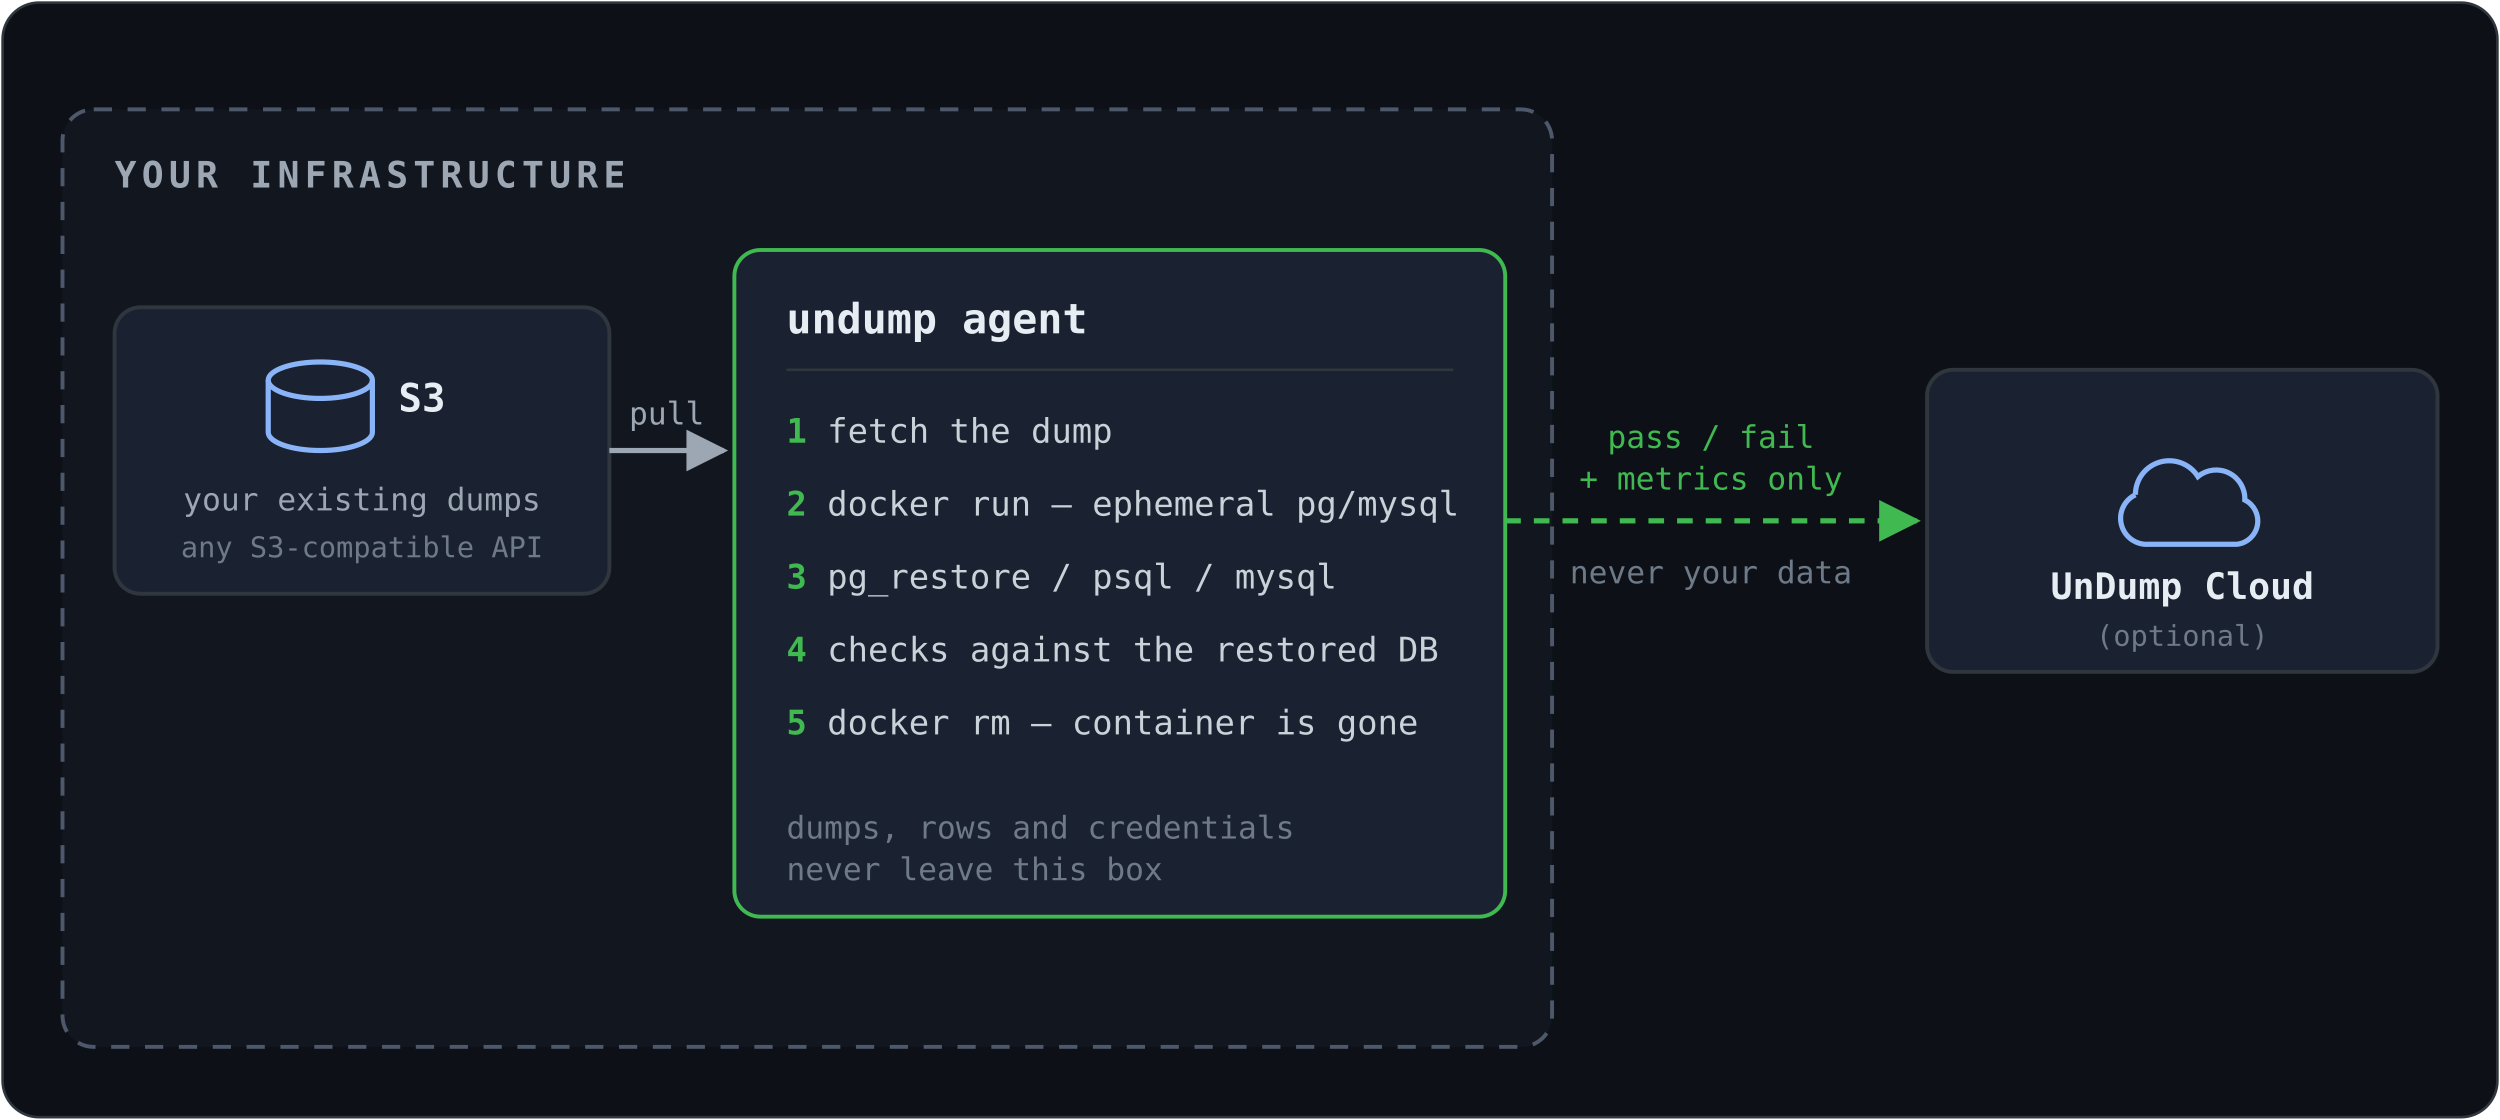
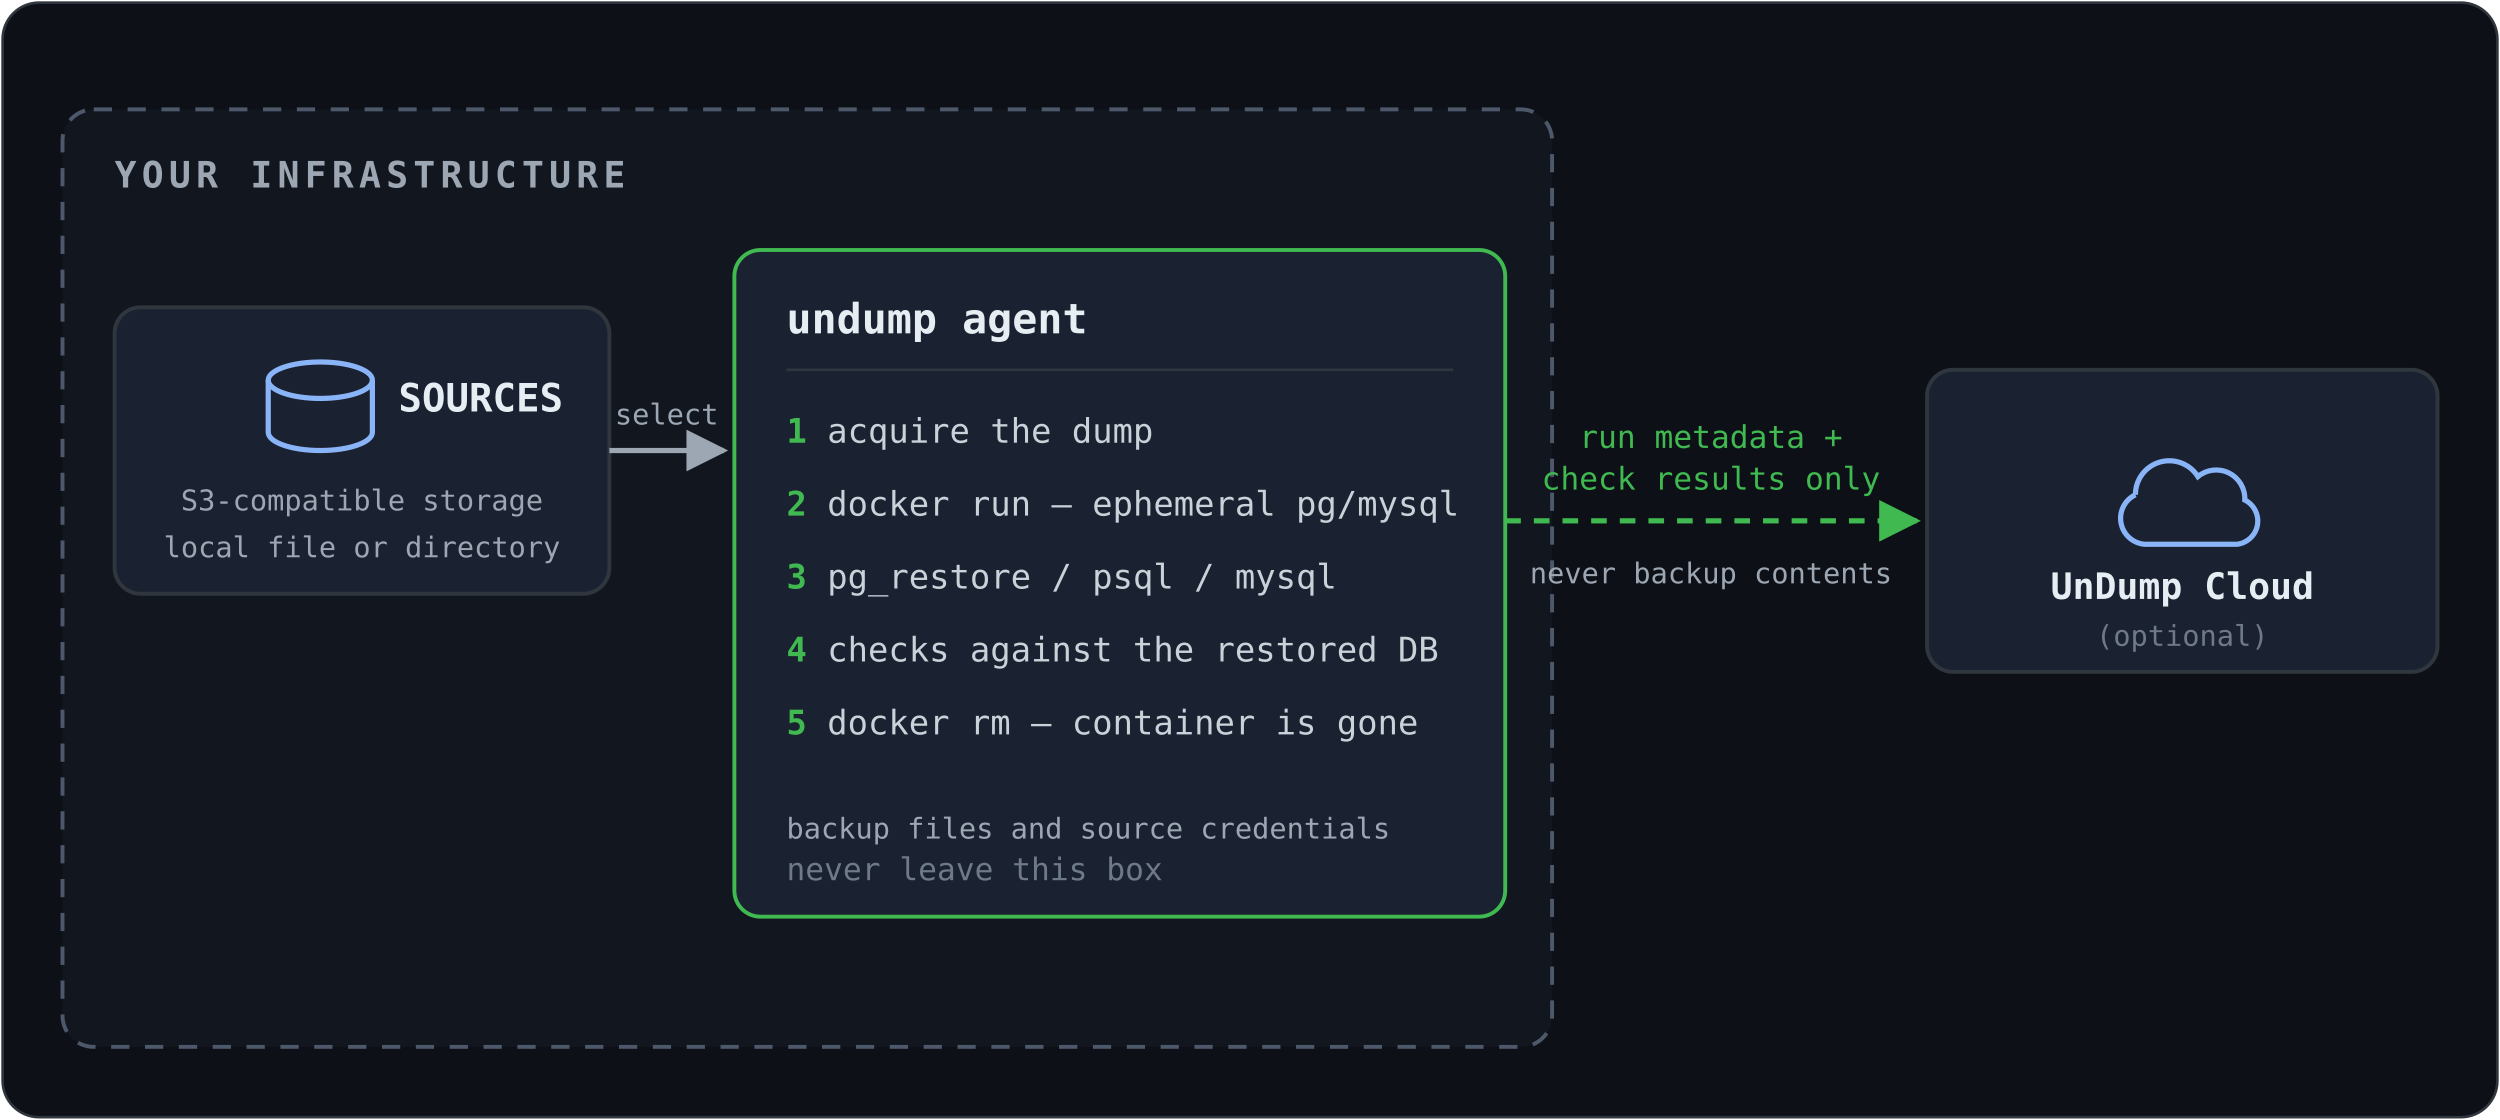
- <svg xmlns="http://www.w3.org/2000/svg" width="960" height="430" viewBox="0 0 960 430" role="img" aria-label="undump architecture: the agent pulls a dump from S3, restores it into an ephemeral database container inside your infrastructure, and optionally sends only a pass/fail report to UnDump Cloud" font-family="ui-monospace, SFMono-Regular, Menlo, Consolas, monospace">
+ <svg xmlns="http://www.w3.org/2000/svg" width="960" height="430" viewBox="0 0 960 430" role="img" aria-label="undump architecture: the agent selects a dump from S3-compatible storage or a local file or directory, restores it into an ephemeral database container inside your infrastructure, and optionally sends run metadata and check results, including configured values and details, to UnDump Cloud, but never backup files, dump contents, or source credentials" font-family="ui-monospace, SFMono-Regular, Menlo, Consolas, monospace">
  <defs>
    <marker id="arrow" viewBox="0 0 10 10" refX="9" refY="5" markerWidth="8" markerHeight="8" orient="auto-start-reverse">
      <path d="M0 0 L10 5 L0 10 z" fill="#9da7b3" />
    </marker>
    <marker id="arrowGreen" viewBox="0 0 10 10" refX="9" refY="5" markerWidth="8" markerHeight="8" orient="auto-start-reverse">
      <path d="M0 0 L10 5 L0 10 z" fill="#3fb950" />
    </marker>
  </defs>
  <rect x="1" y="1" width="958" height="428" rx="14" fill="#0d1117" stroke="#30363d" />
  <rect x="24" y="42" width="572" height="360" rx="12" fill="#11161f" stroke="#4d586b" stroke-width="1.5" stroke-dasharray="7 6" />
  <text x="44" y="72" font-size="14" font-weight="700" fill="#9da7b3" letter-spacing="2">YOUR INFRASTRUCTURE</text>
  <g>
    <rect x="44" y="118" width="190" height="110" rx="10" fill="#1a2130" stroke="#30363d" stroke-width="1.5" />
    <path d="M103 146 v20 a20 7 0 0 0 40 0 v-20" fill="none" stroke="#8ab4f8" stroke-width="2" />
    <ellipse cx="123" cy="146" rx="20" ry="7" fill="none" stroke="#8ab4f8" stroke-width="2" />
-     <text x="153" y="158" font-size="15" font-weight="700" fill="#e6edf3">S3</text>
-     <text x="139" y="196" font-size="12" fill="#9da7b3" text-anchor="middle">your existing dumps</text>
-     <text x="139" y="214" font-size="11" fill="#6e7a87" text-anchor="middle">any S3-compatible API</text>
+     <text x="153" y="158" font-size="15" font-weight="700" fill="#e6edf3">SOURCES</text>
+     <text x="139" y="196" font-size="11" fill="#9da7b3" text-anchor="middle">S3-compatible storage</text>
+     <text x="139" y="214" font-size="11" fill="#9da7b3" text-anchor="middle">local file or directory</text>
  </g>
  <line x1="234" y1="173" x2="278" y2="173" stroke="#9da7b3" stroke-width="2" marker-end="url(#arrow)" />
-   <text x="256" y="163" font-size="12" fill="#9da7b3" text-anchor="middle">pull</text>
+   <text x="256" y="163" font-size="11" fill="#9da7b3" text-anchor="middle">select</text>
  <g>
    <rect x="282" y="96" width="296" height="256" rx="10" fill="#1a2130" stroke="#3fb950" stroke-width="1.5" />
    <text x="302" y="128" font-size="16" font-weight="700" fill="#e6edf3">undump agent</text>
    <line x1="302" y1="142" x2="558" y2="142" stroke="#30363d" />
    <g font-size="13" fill="#c9d1d9">
      <text x="302" y="170">
-         <tspan fill="#3fb950" font-weight="700">1</tspan>  fetch the dump</text>
+         <tspan fill="#3fb950" font-weight="700">1</tspan>  acquire the dump</text>
      <text x="302" y="198">
        <tspan fill="#3fb950" font-weight="700">2</tspan>  docker run — ephemeral pg/mysql</text>
      <text x="302" y="226">
        <tspan fill="#3fb950" font-weight="700">3</tspan>  pg_restore / psql / mysql</text>
      <text x="302" y="254">
        <tspan fill="#3fb950" font-weight="700">4</tspan>  checks against the restored DB</text>
      <text x="302" y="282">
        <tspan fill="#3fb950" font-weight="700">5</tspan>  docker rm — container is gone</text>
    </g>
-     <text x="302" y="322" font-size="12" fill="#6e7a87">dumps, rows and credentials</text>
+     <text x="302" y="322" font-size="11" fill="#9da7b3">backup files and source credentials</text>
    <text x="302" y="338" font-size="12" fill="#6e7a87">never leave this box</text>
  </g>
  <line x1="578" y1="200" x2="736" y2="200" stroke="#3fb950" stroke-width="2" stroke-dasharray="6 5" marker-end="url(#arrowGreen)" />
  <g text-anchor="middle" font-size="12">
-     <text x="657" y="172" fill="#3fb950">pass / fail</text>
-     <text x="657" y="188" fill="#3fb950">+ metrics only</text>
-     <text x="657" y="224" fill="#6e7a87">never your data</text>
+     <text x="657" y="172" fill="#3fb950">run metadata +</text>
+     <text x="657" y="188" fill="#3fb950">check results only</text>
+     <text x="657" y="224" font-size="11" fill="#9da7b3">never backup contents</text>
  </g>
  <g>
    <rect x="740" y="142" width="196" height="116" rx="10" fill="#1a2130" stroke="#30363d" stroke-width="1.5" />
    <g transform="translate(812,158)">
      <path d="M8 32 a13 13 0 0 1 24 -7 a11 11 0 0 1 18 9 a9 9 0 0 1 -3 17 h-34 a10 10 0 0 1 -5 -19" fill="none" stroke="#8ab4f8" stroke-width="2" />
    </g>
    <text x="838" y="230" font-size="14" font-weight="700" fill="#e6edf3" text-anchor="middle">UnDump Cloud</text>
    <text x="838" y="248" font-size="11" fill="#6e7a87" text-anchor="middle">(optional)</text>
  </g>
</svg>
